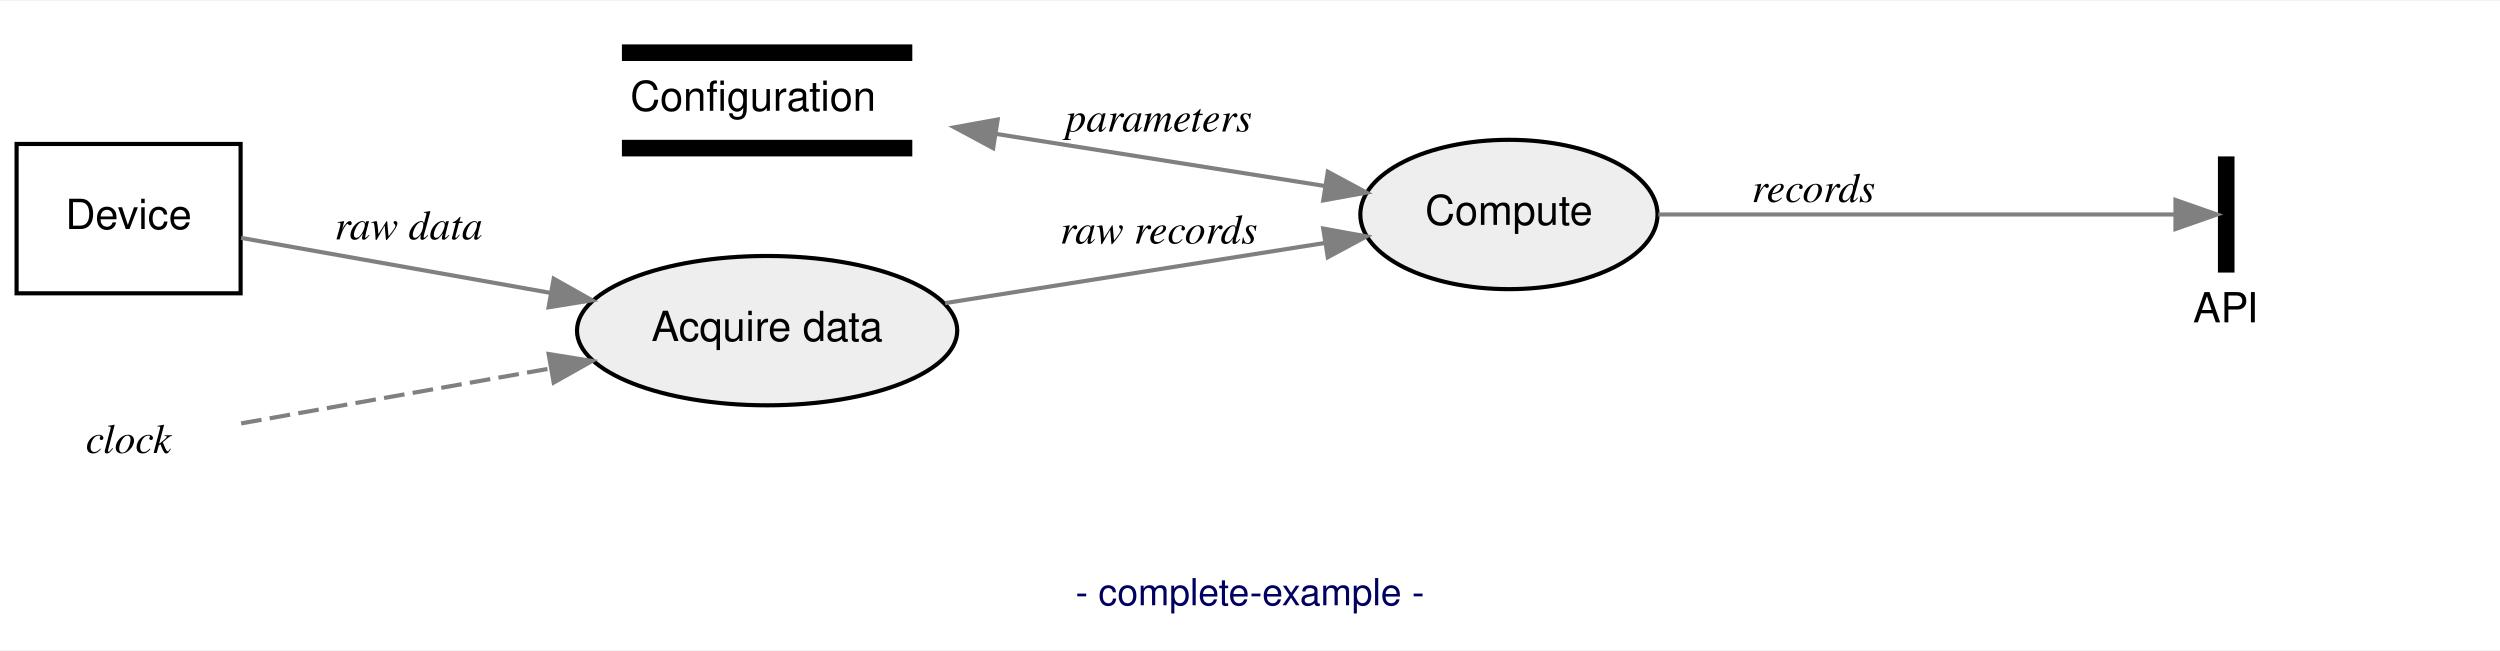
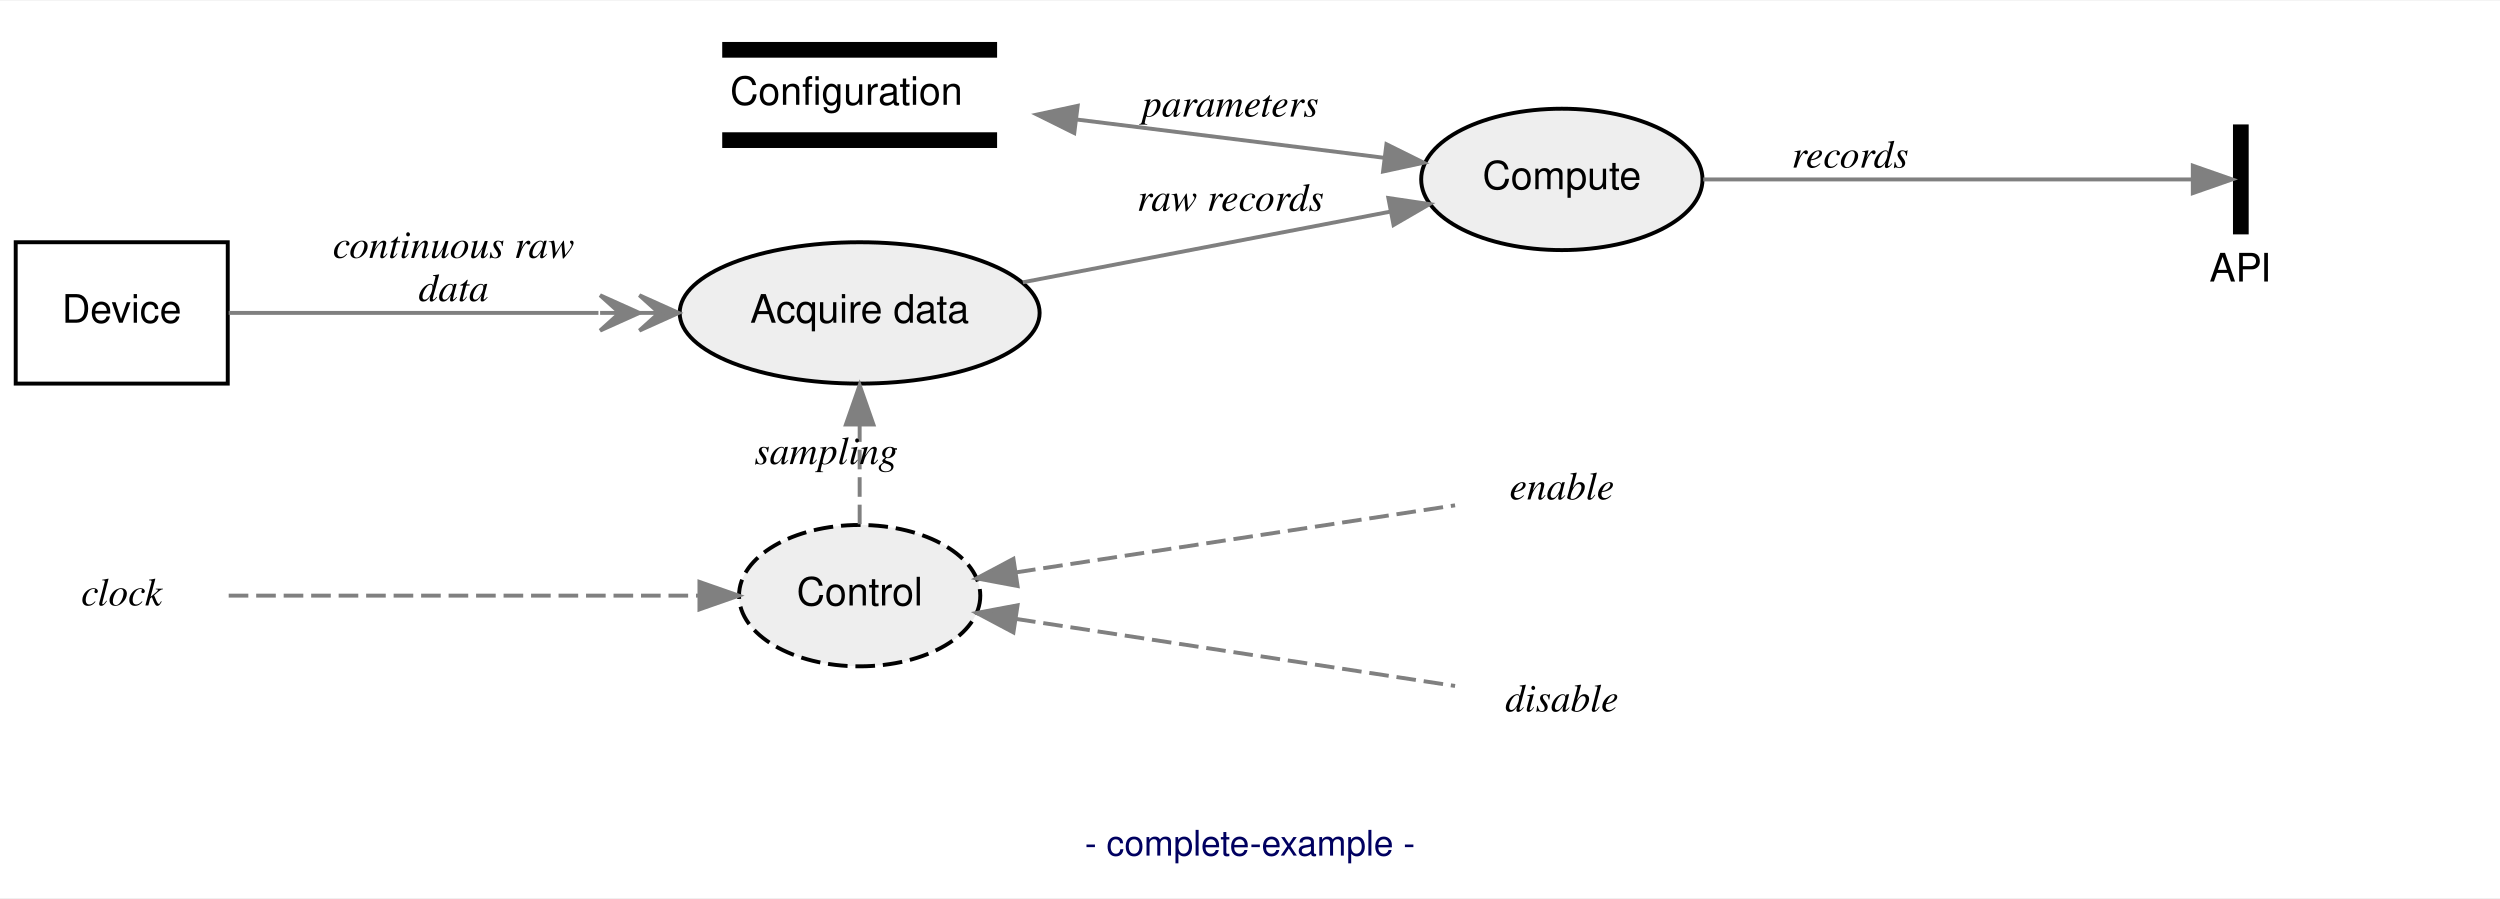
- <svg xmlns="http://www.w3.org/2000/svg" width="603pt" height="157pt" viewBox="0.00 0.00 602.65 156.50">
-   <g id="graph0" class="graph" transform="scale(1 1) rotate(0) translate(4 152.5)">
-     <polygon fill="white" stroke="transparent" points="-4,4 -4,-152.5 598.65,-152.5 598.65,4 -4,4" />
-     <text text-anchor="middle" x="297.32" y="-6.8" font-family="Helvetica,sans-Serif" font-size="9.00" fill="#000060">- complete-example -</text>
+ <svg xmlns="http://www.w3.org/2000/svg" width="637pt" height="229pt" viewBox="0.00 0.00 636.65 228.50">
+   <g id="graph0" class="graph" transform="scale(1 1) rotate(0) translate(4 224.5)">
+     <polygon fill="white" stroke="transparent" points="-4,4 -4,-224.5 632.65,-224.5 632.65,4 -4,4" />
+     <text text-anchor="middle" x="314.32" y="-6.8" font-family="Helvetica,sans-Serif" font-size="9.00" fill="#000060">- complete-example -</text>
    <g id="node1" class="node">
-       <ellipse fill="#eeeeee" stroke="black" cx="180.92" cy="-73" rx="45.83" ry="18" />
-       <text text-anchor="middle" x="180.92" y="-70.5" font-family="Helvetica,sans-Serif" font-size="10.00">Acquire data</text>
+       <ellipse fill="#eeeeee" stroke="black" cx="214.92" cy="-145" rx="45.83" ry="18" />
+       <text text-anchor="middle" x="214.92" y="-142.5" font-family="Helvetica,sans-Serif" font-size="10.00">Acquire data</text>
    </g>
    <g id="node2" class="node">
-       <ellipse fill="#eeeeee" stroke="black" cx="359.74" cy="-101" rx="35.82" ry="18" />
-       <text text-anchor="middle" x="359.74" y="-98.5" font-family="Helvetica,sans-Serif" font-size="10.00">Compute</text>
+       <ellipse fill="#eeeeee" stroke="black" cx="393.74" cy="-179" rx="35.82" ry="18" />
+       <text text-anchor="middle" x="393.74" y="-176.5" font-family="Helvetica,sans-Serif" font-size="10.00">Compute</text>
+     </g>
+     <g id="edge6" class="edge">
+       <path fill="none" stroke="gray" d="M256.48,-152.8C284.45,-158.18 321.56,-165.31 349.99,-170.78" />
+       <polygon fill="gray" stroke="gray" points="349.56,-174.26 360.04,-172.71 350.88,-167.39 349.56,-174.26" />
+       <text text-anchor="middle" x="309.33" y="-171" font-family="Times,serif" font-style="italic" font-size="10.00">raw records</text>
+     </g>
+     <g id="node6" class="node">
+       <polygon fill="black" stroke="transparent" points="564.65,-165 564.65,-193 568.65,-193 568.65,-165 564.65,-165" />
+       <text text-anchor="start" x="558.65" y="-153" font-family="Helvetica,sans-Serif" font-size="10.00">API</text>
+     </g>
+     <g id="edge8" class="edge">
+       <path fill="none" stroke="gray" d="M429.74,-179C468.6,-179 529.14,-179 554.2,-179" />
+       <polygon fill="gray" stroke="gray" points="554.42,-182.5 564.42,-179 554.42,-175.5 554.42,-182.5" />
+       <text text-anchor="middle" x="467.15" y="-182" font-family="Times,serif" font-style="italic" font-size="10.00">records</text>
+     </g>
+     <g id="node3" class="node">
+       <ellipse fill="#eeeeee" stroke="black" stroke-dasharray="5,2" cx="214.92" cy="-73" rx="30.72" ry="18" />
+       <text text-anchor="middle" x="214.92" y="-70.5" font-family="Helvetica,sans-Serif" font-size="10.00">Control</text>
+     </g>
+     <g id="edge4" class="edge">
+       <path fill="none" stroke="gray" stroke-dasharray="5,2" d="M214.92,-91.17C214.92,-98.87 214.92,-108.03 214.92,-116.58" />
+       <polygon fill="gray" stroke="gray" points="211.42,-116.59 214.92,-126.59 218.42,-116.59 211.42,-116.59" />
+       <text text-anchor="middle" x="206.42" y="-106.5" font-family="Times,serif" font-style="italic" font-size="10.00">sampling</text>
+     </g>
+     <g id="node8" class="node">
+       <text text-anchor="middle" x="393.74" y="-97.5" font-family="Times,serif" font-style="italic" font-size="10.00">enable</text>
    </g>
    <g id="edge2" class="edge">
-       <path fill="none" stroke="gray" d="M223.82,-79.64C251.47,-84.01 287.61,-89.74 315.52,-94.16" />
-       <polygon fill="gray" stroke="gray" points="314.98,-97.61 325.4,-95.72 316.07,-90.7 314.98,-97.61" />
-       <text text-anchor="middle" x="275.33" y="-94" font-family="Times,serif" font-style="italic" font-size="10.00">raw records</text>
+       <path fill="none" stroke="gray" stroke-dasharray="5,2" d="M254.75,-78.93C288.68,-84.11 337.01,-91.49 366.55,-96" />
+       <polygon fill="gray" stroke="gray" points="255.13,-75.45 244.72,-77.4 254.08,-82.37 255.13,-75.45" />
+     </g>
+     <g id="node9" class="node">
+       <text text-anchor="middle" x="393.74" y="-43.5" font-family="Times,serif" font-style="italic" font-size="10.00">disable</text>
+     </g>
+     <g id="edge3" class="edge">
+       <path fill="none" stroke="gray" stroke-dasharray="5,2" d="M254.75,-67.07C288.68,-61.89 337.01,-54.51 366.55,-50" />
+       <polygon fill="gray" stroke="gray" points="254.08,-63.63 244.72,-68.6 255.13,-70.55 254.08,-63.63" />
+     </g>
+     <g id="node4" class="node">
+       <polygon fill="none" stroke="black" points="54,-163 0,-163 0,-127 54,-127 54,-163" />
+       <text text-anchor="middle" x="27" y="-142.5" font-family="Helvetica,sans-Serif" font-size="10.00">Device</text>
+     </g>
+     <g id="edge5" class="edge">
+       <path fill="none" stroke="gray" d="M54.24,-145C78.63,-145 115.96,-145 148.4,-145" />
+       <polygon fill="gray" stroke="gray" points="168.82,-145 158.82,-149.5 163.82,-145 158.82,-145 158.82,-145 158.82,-145 163.82,-145 158.82,-140.5 168.82,-145 168.82,-145" />
+       <polygon fill="gray" stroke="gray" points="158.82,-145 148.82,-149.5 153.82,-145 148.82,-145 148.82,-145 148.82,-145 153.82,-145 148.82,-140.5 158.82,-145 158.82,-145" />
+       <text text-anchor="middle" x="111.5" y="-159" font-family="Times,serif" font-style="italic" font-size="10.00">continuous raw</text>
+       <text text-anchor="middle" x="111.5" y="-148" font-family="Times,serif" font-style="italic" font-size="10.00">data</text>
    </g>
    <g id="node5" class="node">
-       <polygon fill="black" stroke="transparent" points="530.65,-87 530.65,-115 534.65,-115 534.65,-87 530.65,-87" />
-       <text text-anchor="start" x="524.65" y="-75" font-family="Helvetica,sans-Serif" font-size="10.00">API</text>
+       <polygon fill="black" stroke="transparent" points="179.92,-210 179.92,-214 249.92,-214 249.92,-210 179.92,-210" />
+       <text text-anchor="start" x="181.92" y="-198" font-family="Helvetica,sans-Serif" font-size="10.00">Configuration</text>
+       <polygon fill="black" stroke="transparent" points="179.92,-187 179.92,-191 249.92,-191 249.92,-187 179.92,-187" />
    </g>
-     <g id="edge5" class="edge">
-       <path fill="none" stroke="gray" d="M395.74,-101C434.6,-101 495.14,-101 520.2,-101" />
-       <polygon fill="gray" stroke="gray" points="520.42,-104.5 530.42,-101 520.42,-97.5 520.42,-104.5" />
-       <text text-anchor="middle" x="433.15" y="-104" font-family="Times,serif" font-style="italic" font-size="10.00">records</text>
+     <g id="edge7" class="edge">
+       <path fill="none" stroke="gray" d="M270.02,-194.27C295.14,-191.14 324.64,-187.47 348.41,-184.51" />
+       <polygon fill="gray" stroke="gray" points="269.57,-190.8 260.08,-195.51 270.44,-197.74 269.57,-190.8" />
+       <polygon fill="gray" stroke="gray" points="349.07,-187.96 358.56,-183.25 348.21,-181.01 349.07,-187.96" />
+       <text text-anchor="middle" x="309.33" y="-195" font-family="Times,serif" font-style="italic" font-size="10.00">parameters</text>
    </g>
-     <g id="node3" class="node">
-       <polygon fill="none" stroke="black" points="54,-118 0,-118 0,-82 54,-82 54,-118" />
-       <text text-anchor="middle" x="27" y="-97.5" font-family="Helvetica,sans-Serif" font-size="10.00">Device</text>
+     <g id="node7" class="node">
+       <text text-anchor="middle" x="27" y="-70.5" font-family="Times,serif" font-style="italic" font-size="10.00">clock</text>
    </g>
    <g id="edge1" class="edge">
-       <path fill="none" stroke="gray" d="M54.12,-95.36C74.54,-91.73 103.59,-86.57 128.62,-82.12" />
-       <polygon fill="gray" stroke="gray" points="129.47,-85.52 138.71,-80.32 128.25,-78.63 129.47,-85.52" />
-       <text text-anchor="middle" x="94.5" y="-95" font-family="Times,serif" font-style="italic" font-size="10.00">raw data</text>
-     </g>
-     <g id="node4" class="node">
-       <polygon fill="black" stroke="transparent" points="145.92,-138 145.92,-142 215.92,-142 215.92,-138 145.92,-138" />
-       <text text-anchor="start" x="147.92" y="-126" font-family="Helvetica,sans-Serif" font-size="10.00">Configuration</text>
-       <polygon fill="black" stroke="transparent" points="145.92,-115 145.92,-119 215.92,-119 215.92,-115 145.92,-115" />
-     </g>
-     <g id="edge4" class="edge">
-       <path fill="none" stroke="gray" d="M236.12,-120.42C261.51,-116.4 291.34,-111.67 315.23,-107.89" />
-       <polygon fill="gray" stroke="gray" points="235.41,-116.99 226.08,-122.01 236.5,-123.9 235.41,-116.99" />
-       <polygon fill="gray" stroke="gray" points="316.08,-111.3 325.41,-106.28 314.98,-104.39 316.08,-111.3" />
-       <text text-anchor="middle" x="275.33" y="-121" font-family="Times,serif" font-style="italic" font-size="10.00">parameters</text>
-     </g>
-     <g id="node6" class="node">
-       <text text-anchor="middle" x="27" y="-43.5" font-family="Times,serif" font-style="italic" font-size="10.00">clock</text>
-     </g>
-     <g id="edge3" class="edge">
-       <path fill="none" stroke="gray" stroke-dasharray="5,2" d="M54.12,-50.64C74.54,-54.27 103.59,-59.43 128.62,-63.88" />
-       <polygon fill="gray" stroke="gray" points="128.25,-67.37 138.71,-65.68 129.47,-60.48 128.25,-67.37" />
+       <path fill="none" stroke="gray" stroke-dasharray="5,2" d="M54.24,-73C85.4,-73 137.69,-73 173.9,-73" />
+       <polygon fill="gray" stroke="gray" points="174.12,-76.5 184.12,-73 174.12,-69.5 174.12,-76.5" />
    </g>
  </g>
</svg>
